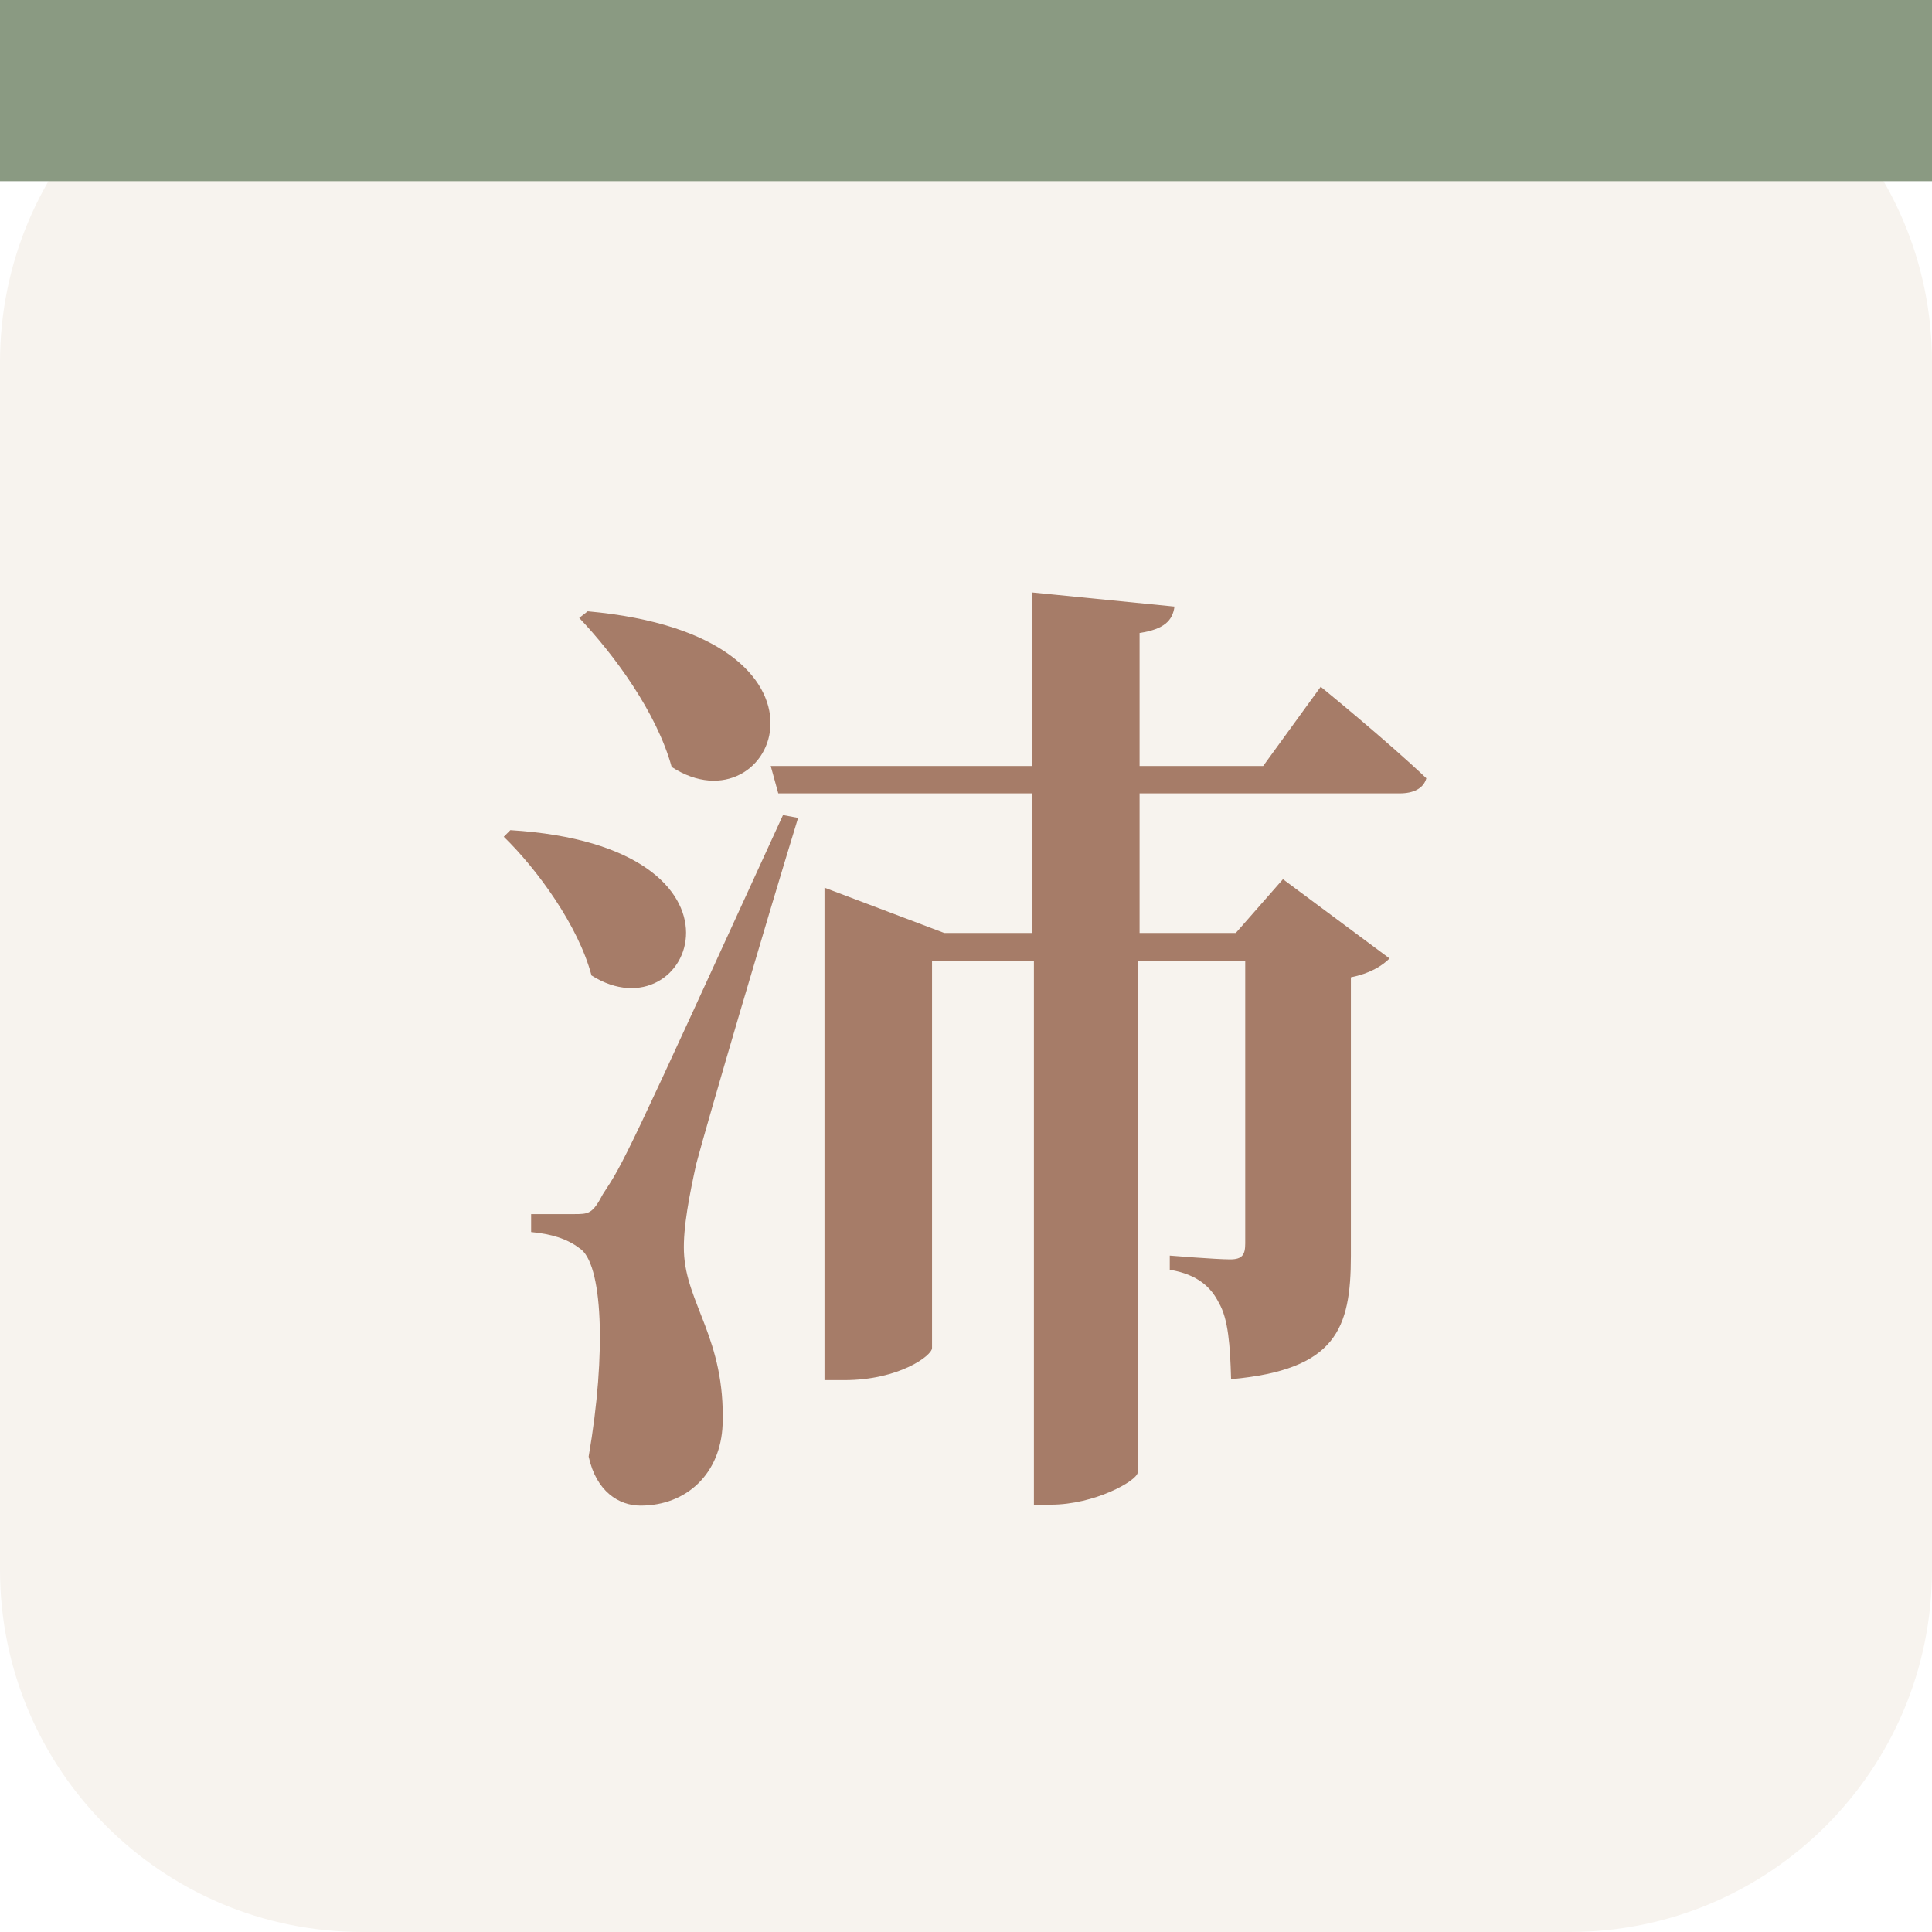
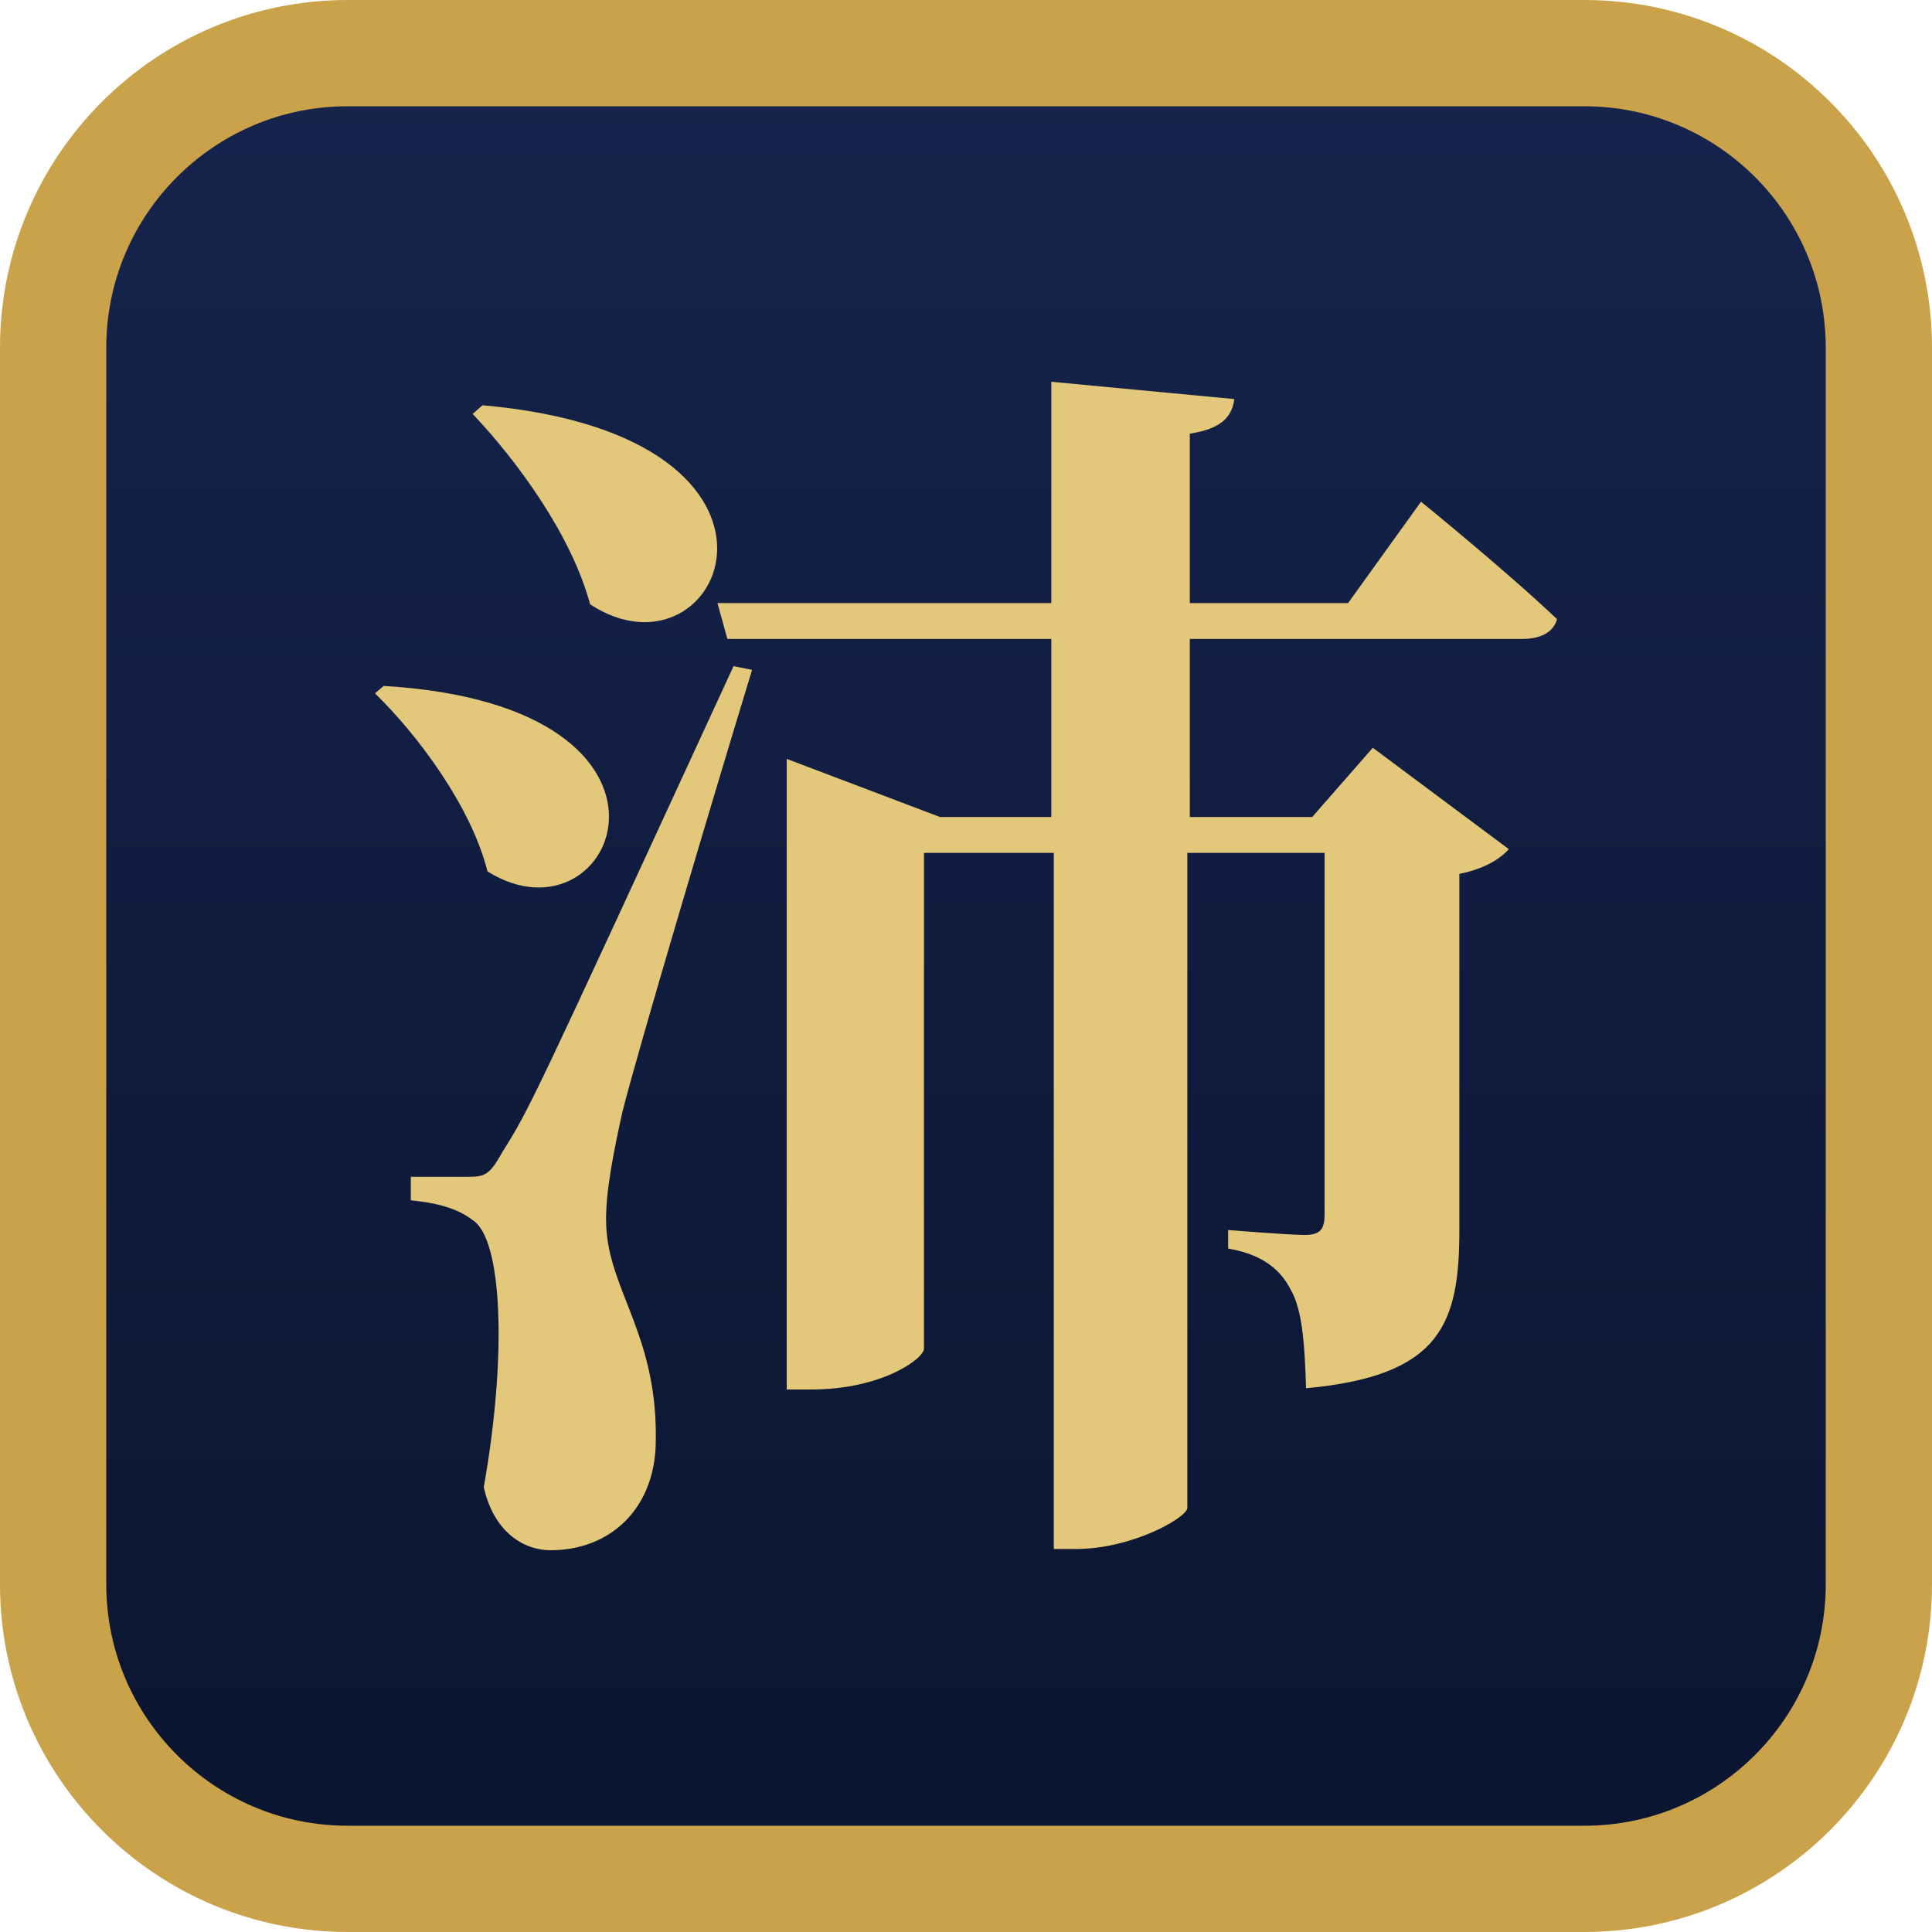
- <svg xmlns="http://www.w3.org/2000/svg" viewBox="0 0 32 32">
-   <rect width="32" height="32" rx="6" fill="#F7F3EE" />
-   <rect width="32" height="3" fill="#8A9A82" />
-   <text x="16" y="23.5" text-anchor="middle" font-family="Noto Serif TC, Noto Serif CJK TC, serif" font-size="16" font-weight="700" fill="#A67C68">沛</text>
+ <svg xmlns="http://www.w3.org/2000/svg" viewBox="0 0 512 512" width="512" height="512" role="img" aria-label="沛">
+   <defs>
+     <linearGradient id="stampFill" x1="0" y1="0" x2="0" y2="1">
+       <stop offset="0" stop-color="#16244d" />
+       <stop offset="1" stop-color="#0b1530" />
+     </linearGradient>
+   </defs>
+   <g>
+     <path fill="url(#stampFill)" stroke="#c9a24a" stroke-width="28.160" d="M92.16,14.08 H419.84 A78.08,78.08 0 0 1 497.92,92.16 V419.84 A78.08,78.08 0 0 1 419.84,497.92 H92.16 A78.08,78.08 0 0 1 14.08,419.84 V92.16 A78.08,78.08 0 0 1 92.16,14.08 Z" />
+     <path fill="#e3c77a" d="M123.29 311.869C119.685 311.869 108.872 311.869 108.872 311.869V318.095C115.425 318.751 120.996 320.061 125.256 323.338C133.12 328.253 134.431 359.055 128.205 394.117C130.826 405.914 138.691 410.829 145.9 410.829C161.628 410.829 173.097 400.015 173.752 383.304C174.735 354.14 161.3 342.344 160.645 324.649C160.317 316.457 162.611 305.316 164.905 294.83C168.837 279.101 188.498 212.91 199.311 177.521L194.396 176.538C140.329 293.847 140.329 293.847 133.12 305.316C129.516 311.869 128.205 311.869 123.29 311.869ZM101.663 181.78 99.369 183.747C110.838 194.888 124.928 213.893 129.188 230.932C163.267 252.232 190.136 187.023 101.663 181.78ZM127.877 107.397 125.256 109.691C137.052 122.143 151.47 141.804 156.385 160.154C191.447 183.091 220.611 115.589 127.877 107.397ZM376.586 132.956 357.253 159.826H315.31V114.934C323.502 113.623 326.451 110.674 327.107 105.759L278.61 101.171V159.826H190.136L192.758 169.329H278.61V216.515H249.119L208.486 201.114V368.23H215.04C233.718 368.23 244.859 360.038 244.859 357.417V226.017H279.265V410.501H285.164C299.909 410.501 314.327 402.309 314.655 399.688V226.017H351.027V321.7C351.027 325.632 350.044 327.27 345.784 327.27C341.197 327.27 325.468 325.96 325.468 325.96V330.875C334.971 332.513 339.558 336.773 342.18 342.016C345.129 347.259 345.784 356.434 346.112 367.903C381.829 364.626 386.744 350.863 386.744 325.96V231.588C393.298 230.277 397.558 227.656 399.852 225.034L363.807 198.164L347.75 216.515H315.31V169.329H403.456C408.044 169.329 411.648 167.69 412.631 164.086C399.196 151.306 376.586 132.956 376.586 132.956Z" />
+   </g>
</svg>
